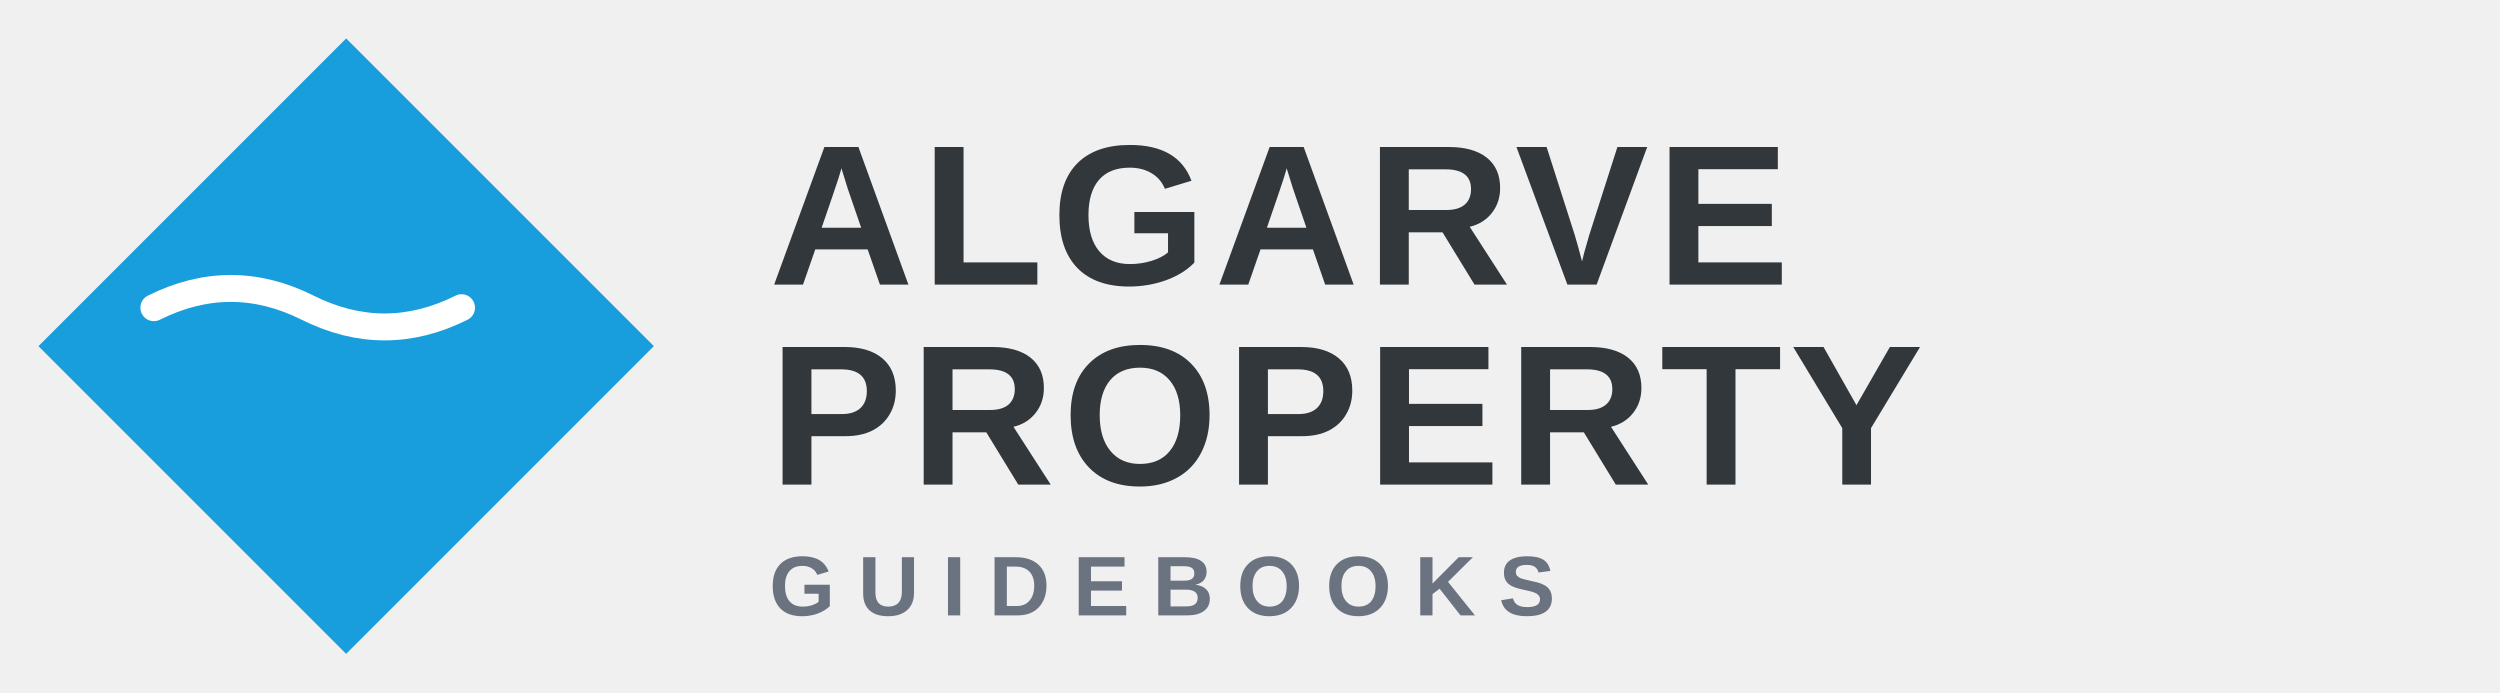
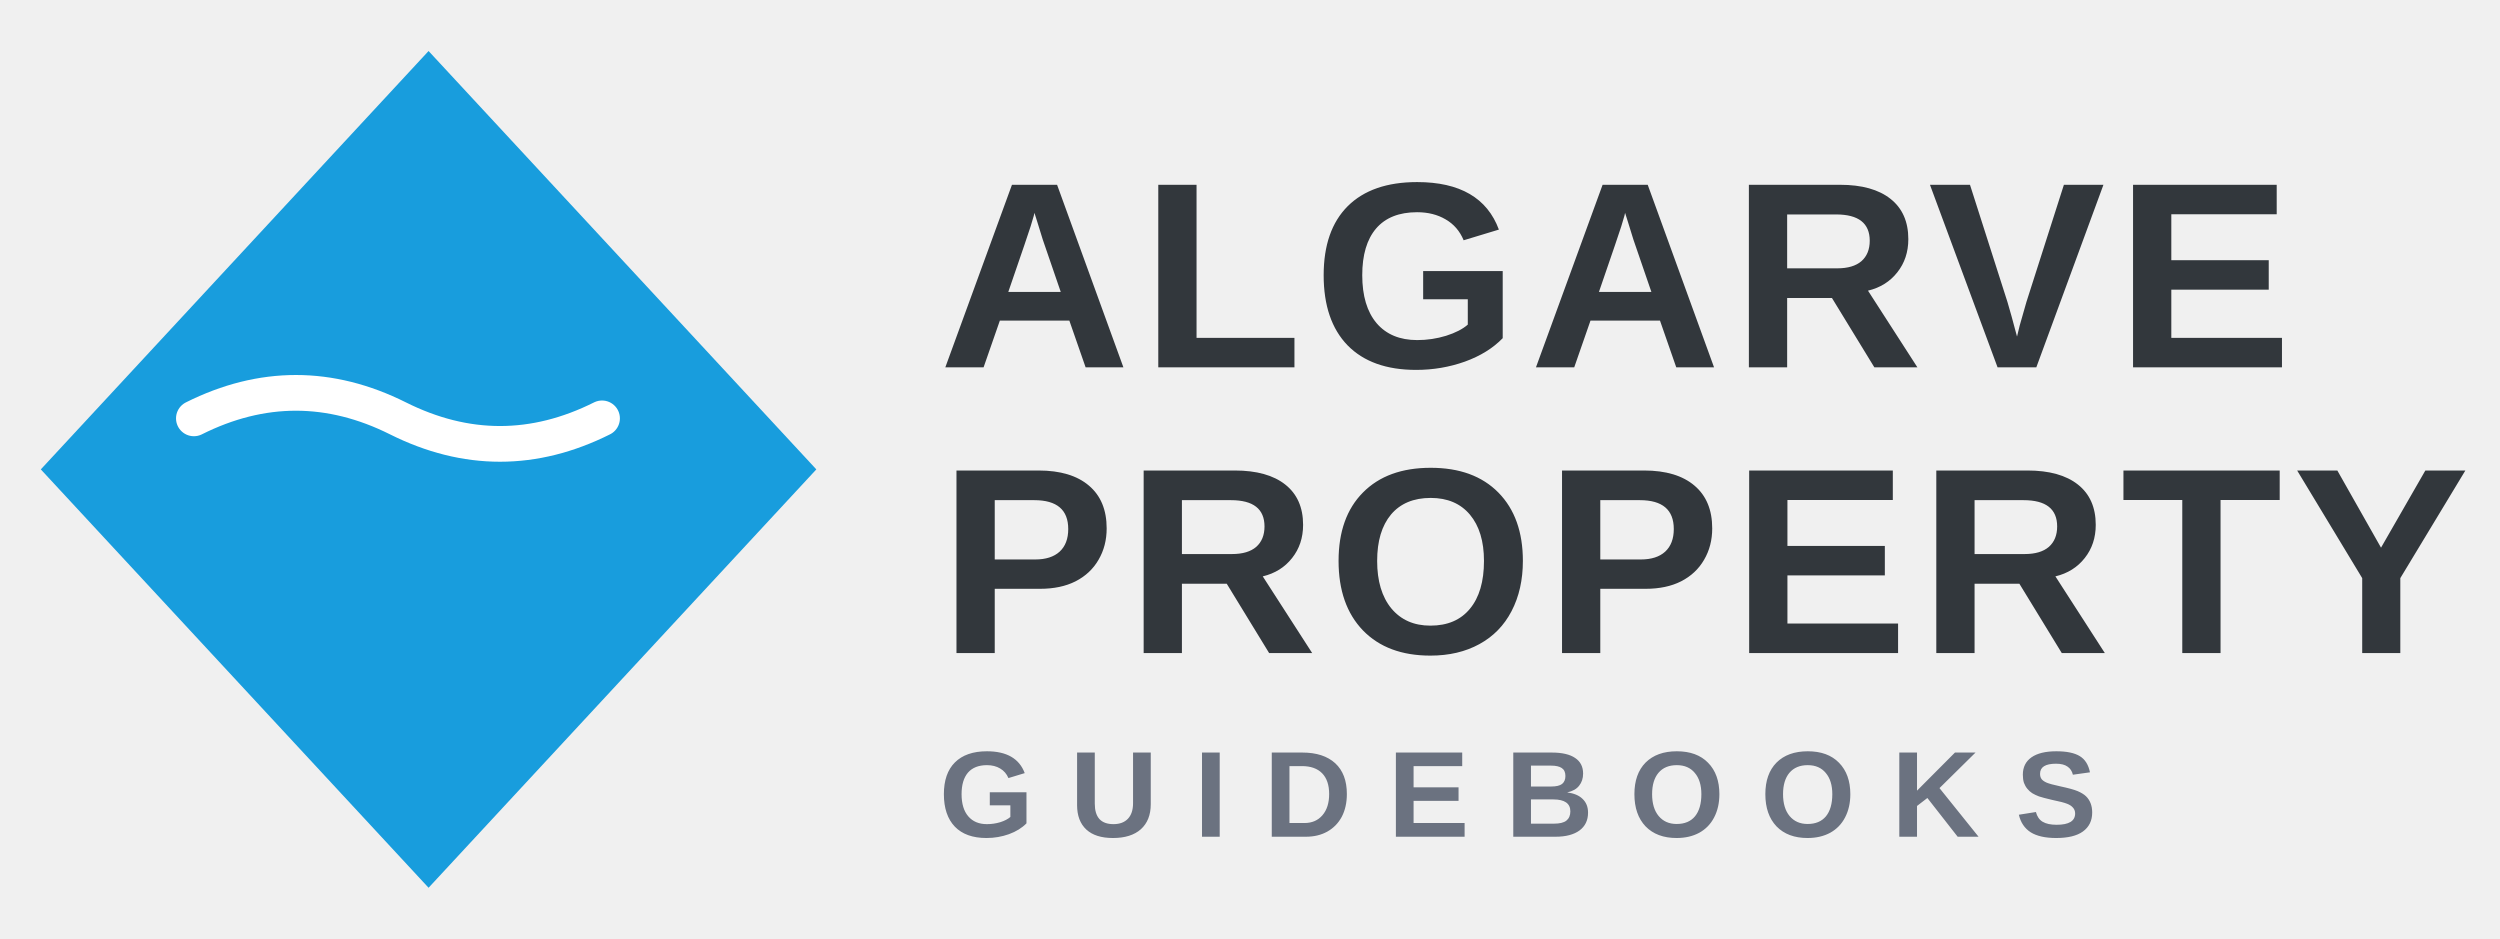
- <svg xmlns="http://www.w3.org/2000/svg" viewBox="25 25 325 90">
+ <svg xmlns="http://www.w3.org/2000/svg" viewBox="0 0 245 92">
  <g>
-     <path d="M 70 30 L 110 70 L 70 110 L 30 70 Z" fill="#0093da" opacity="0.9" />
-     <path d="M 45 65 Q 55 60, 65 65 Q 75 70, 85 65" fill="none" stroke="#FFFFFF" stroke-width="3.5" stroke-linecap="round" />
+     <path d="M 42 5 L 80 46 L 42 87 L 4 46 Z" fill="#0093da" opacity="0.9" />
+     <path d="M 19 41 Q 29 36, 39 41 Q 49 46, 59 41" fill="none" stroke="#FFFFFF" stroke-width="3.5" stroke-linecap="round" />
  </g>
-   <text x="125" y="62" font-family="'Arial Black', 'Arial', sans-serif" font-size="26" font-weight="900" fill="#32373c" letter-spacing="1">
-     ALGARVE
-   </text>
-   <text x="125" y="88" font-family="'Arial Black', 'Arial', sans-serif" font-size="26" font-weight="900" fill="#32373c" letter-spacing="1">
-     PROPERTY
-   </text>
-   <text x="125" y="105" font-family="'Arial', 'Helvetica', sans-serif" font-size="11" font-weight="600" fill="#6b7280" letter-spacing="3">
-     GUIDEBOOKS
-   </text>
+   <text x="92" y="36" font-family="'Arial Black', 'Arial', sans-serif" font-size="26" font-weight="900" fill="#32373c" letter-spacing="1">ALGARVE</text>
+   <text x="92" y="64" font-family="'Arial Black', 'Arial', sans-serif" font-size="26" font-weight="900" fill="#32373c" letter-spacing="1">PROPERTY</text>
+   <text x="92" y="82" font-family="'Arial', 'Helvetica', sans-serif" font-size="12" font-weight="600" fill="#6b7280" letter-spacing="3.5">GUIDEBOOKS</text>
</svg>
